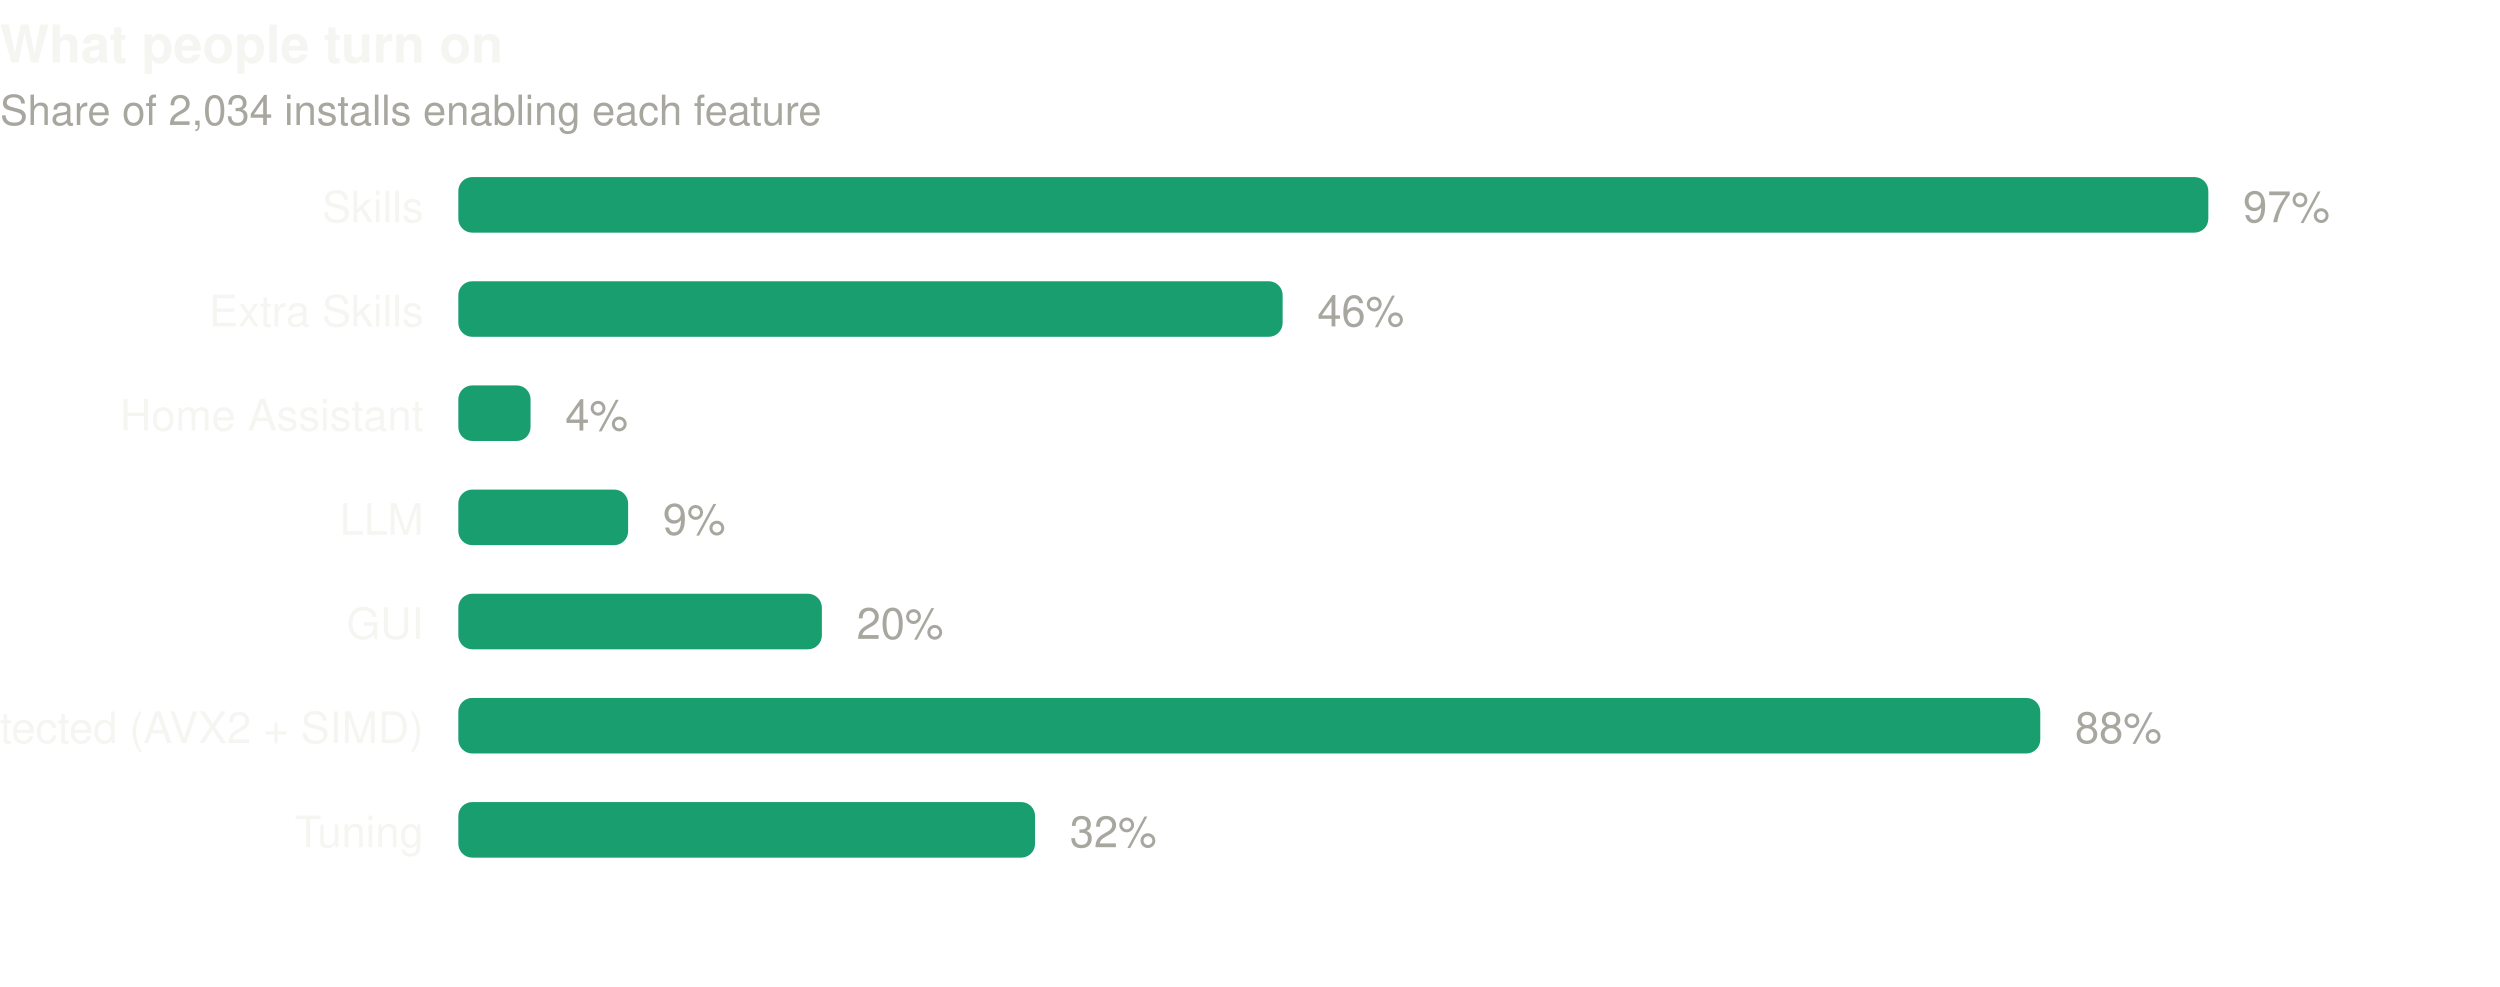
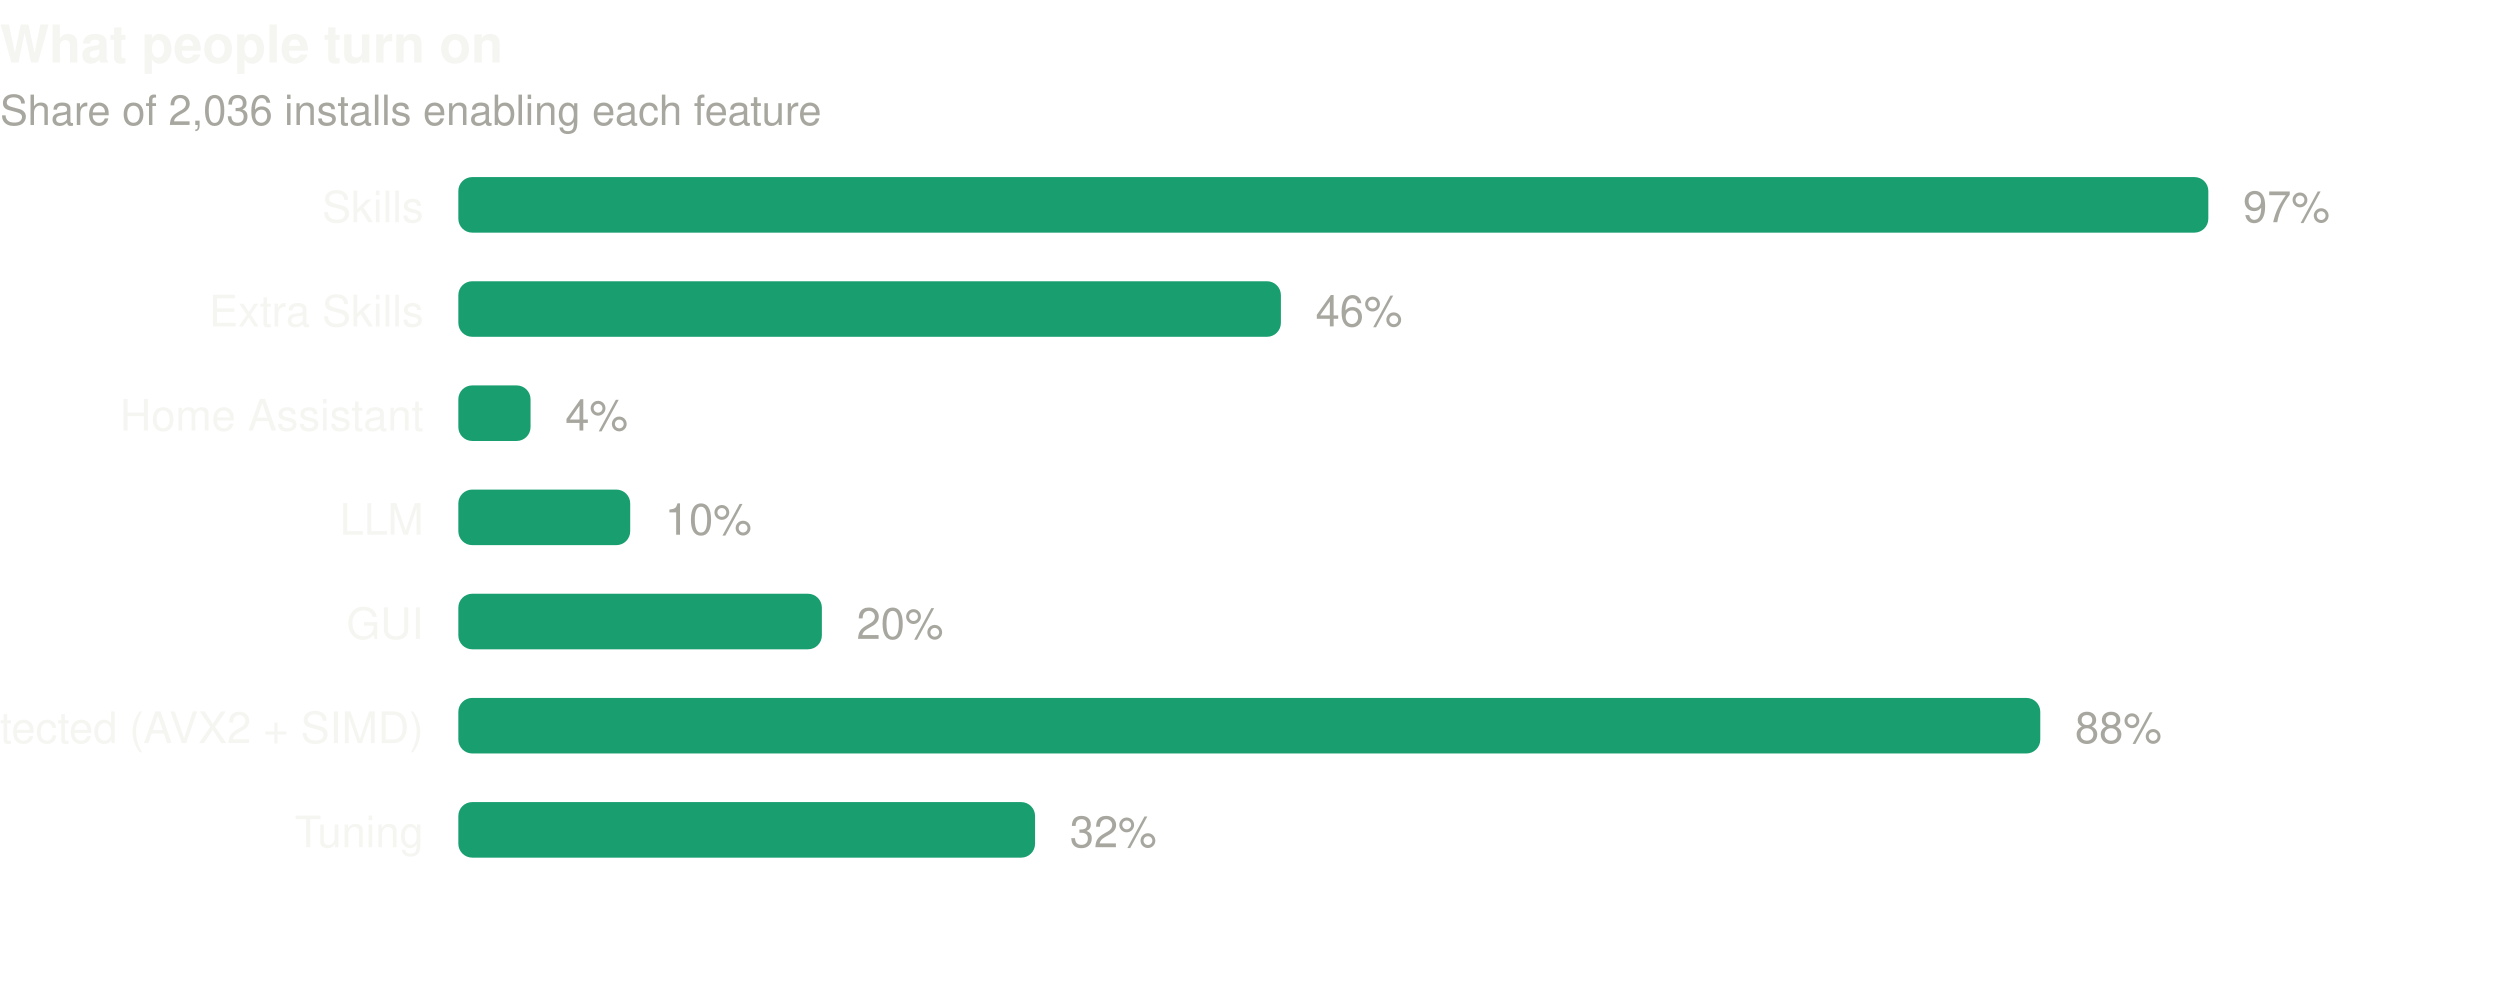
- <svg xmlns="http://www.w3.org/2000/svg" width="720" height="284" viewBox="0 0 720 284" role="img" aria-label="What people turn on. Share of 2,034 installs enabling each feature">
+ <svg xmlns="http://www.w3.org/2000/svg" width="720" height="284" viewBox="0 0 720 284" role="img" aria-label="What people turn on. Share of 2,036 installs enabling each feature">
  <text x="0" y="18" font-family="ui-sans-serif,-apple-system,BlinkMacSystemFont,'Segoe UI',Helvetica,Arial,sans-serif" font-size="15" font-weight="600" fill="#f5f5f2">What people turn on</text>
-   <text x="0" y="36" font-family="ui-sans-serif,-apple-system,BlinkMacSystemFont,'Segoe UI',Helvetica,Arial,sans-serif" font-size="12" fill="#a8a79f">Share of 2,034 installs enabling each feature</text>
+   <text x="0" y="36" font-family="ui-sans-serif,-apple-system,BlinkMacSystemFont,'Segoe UI',Helvetica,Arial,sans-serif" font-size="12" fill="#a8a79f">Share of 2,036 installs enabling each feature</text>
  <text x="122" y="64.0" text-anchor="end" font-family="ui-sans-serif,-apple-system,BlinkMacSystemFont,'Segoe UI',Helvetica,Arial,sans-serif" font-size="12.5" fill="#f5f5f2">Skills</text>
  <rect x="132" y="51.0" width="504.0" height="16" rx="4" fill="#199e70" />
  <text x="646.0" y="64.0" font-family="ui-sans-serif,-apple-system,BlinkMacSystemFont,'Segoe UI',Helvetica,Arial,sans-serif" font-size="12.5" fill="#a8a79f">97%</text>
  <text x="122" y="94.0" text-anchor="end" font-family="ui-sans-serif,-apple-system,BlinkMacSystemFont,'Segoe UI',Helvetica,Arial,sans-serif" font-size="12.5" fill="#f5f5f2">Extra Skills</text>
-   <rect x="132" y="81.0" width="237.4" height="16" rx="4" fill="#199e70" />
-   <text x="379.4" y="94.0" font-family="ui-sans-serif,-apple-system,BlinkMacSystemFont,'Segoe UI',Helvetica,Arial,sans-serif" font-size="12.5" fill="#a8a79f">46%</text>
+   <rect x="132" y="81.0" width="236.9" height="16" rx="4" fill="#199e70" />
+   <text x="378.9" y="94.0" font-family="ui-sans-serif,-apple-system,BlinkMacSystemFont,'Segoe UI',Helvetica,Arial,sans-serif" font-size="12.5" fill="#a8a79f">46%</text>
  <text x="122" y="124.0" text-anchor="end" font-family="ui-sans-serif,-apple-system,BlinkMacSystemFont,'Segoe UI',Helvetica,Arial,sans-serif" font-size="12.5" fill="#f5f5f2">Home Assistant</text>
  <rect x="132" y="111.0" width="20.8" height="16" rx="4" fill="#199e70" />
  <text x="162.8" y="124.0" font-family="ui-sans-serif,-apple-system,BlinkMacSystemFont,'Segoe UI',Helvetica,Arial,sans-serif" font-size="12.5" fill="#a8a79f">4%</text>
  <text x="122" y="154.0" text-anchor="end" font-family="ui-sans-serif,-apple-system,BlinkMacSystemFont,'Segoe UI',Helvetica,Arial,sans-serif" font-size="12.5" fill="#f5f5f2">LLM</text>
-   <rect x="132" y="141.0" width="48.9" height="16" rx="4" fill="#199e70" />
-   <text x="190.9" y="154.0" font-family="ui-sans-serif,-apple-system,BlinkMacSystemFont,'Segoe UI',Helvetica,Arial,sans-serif" font-size="12.5" fill="#a8a79f">9%</text>
+   <rect x="132" y="141.0" width="49.5" height="16" rx="4" fill="#199e70" />
+   <text x="191.5" y="154.0" font-family="ui-sans-serif,-apple-system,BlinkMacSystemFont,'Segoe UI',Helvetica,Arial,sans-serif" font-size="12.5" fill="#a8a79f">10%</text>
  <text x="122" y="184.0" text-anchor="end" font-family="ui-sans-serif,-apple-system,BlinkMacSystemFont,'Segoe UI',Helvetica,Arial,sans-serif" font-size="12.5" fill="#f5f5f2">GUI</text>
  <rect x="132" y="171.0" width="104.7" height="16" rx="4" fill="#199e70" />
  <text x="246.7" y="184.0" font-family="ui-sans-serif,-apple-system,BlinkMacSystemFont,'Segoe UI',Helvetica,Arial,sans-serif" font-size="12.5" fill="#a8a79f">20%</text>
  <text x="122" y="214.0" text-anchor="end" font-family="ui-sans-serif,-apple-system,BlinkMacSystemFont,'Segoe UI',Helvetica,Arial,sans-serif" font-size="12.5" fill="#f5f5f2">CPU capability detected (AVX2 + SIMD)</text>
  <rect x="132" y="201.0" width="455.6" height="16" rx="4" fill="#199e70" />
  <text x="597.6" y="214.0" font-family="ui-sans-serif,-apple-system,BlinkMacSystemFont,'Segoe UI',Helvetica,Arial,sans-serif" font-size="12.5" fill="#a8a79f">88%</text>
  <text x="122" y="244.0" text-anchor="end" font-family="ui-sans-serif,-apple-system,BlinkMacSystemFont,'Segoe UI',Helvetica,Arial,sans-serif" font-size="12.5" fill="#f5f5f2">Tuning</text>
  <rect x="132" y="231.0" width="166.1" height="16" rx="4" fill="#199e70" />
  <text x="308.1" y="244.0" font-family="ui-sans-serif,-apple-system,BlinkMacSystemFont,'Segoe UI',Helvetica,Arial,sans-serif" font-size="12.5" fill="#a8a79f">32%</text>
</svg>
